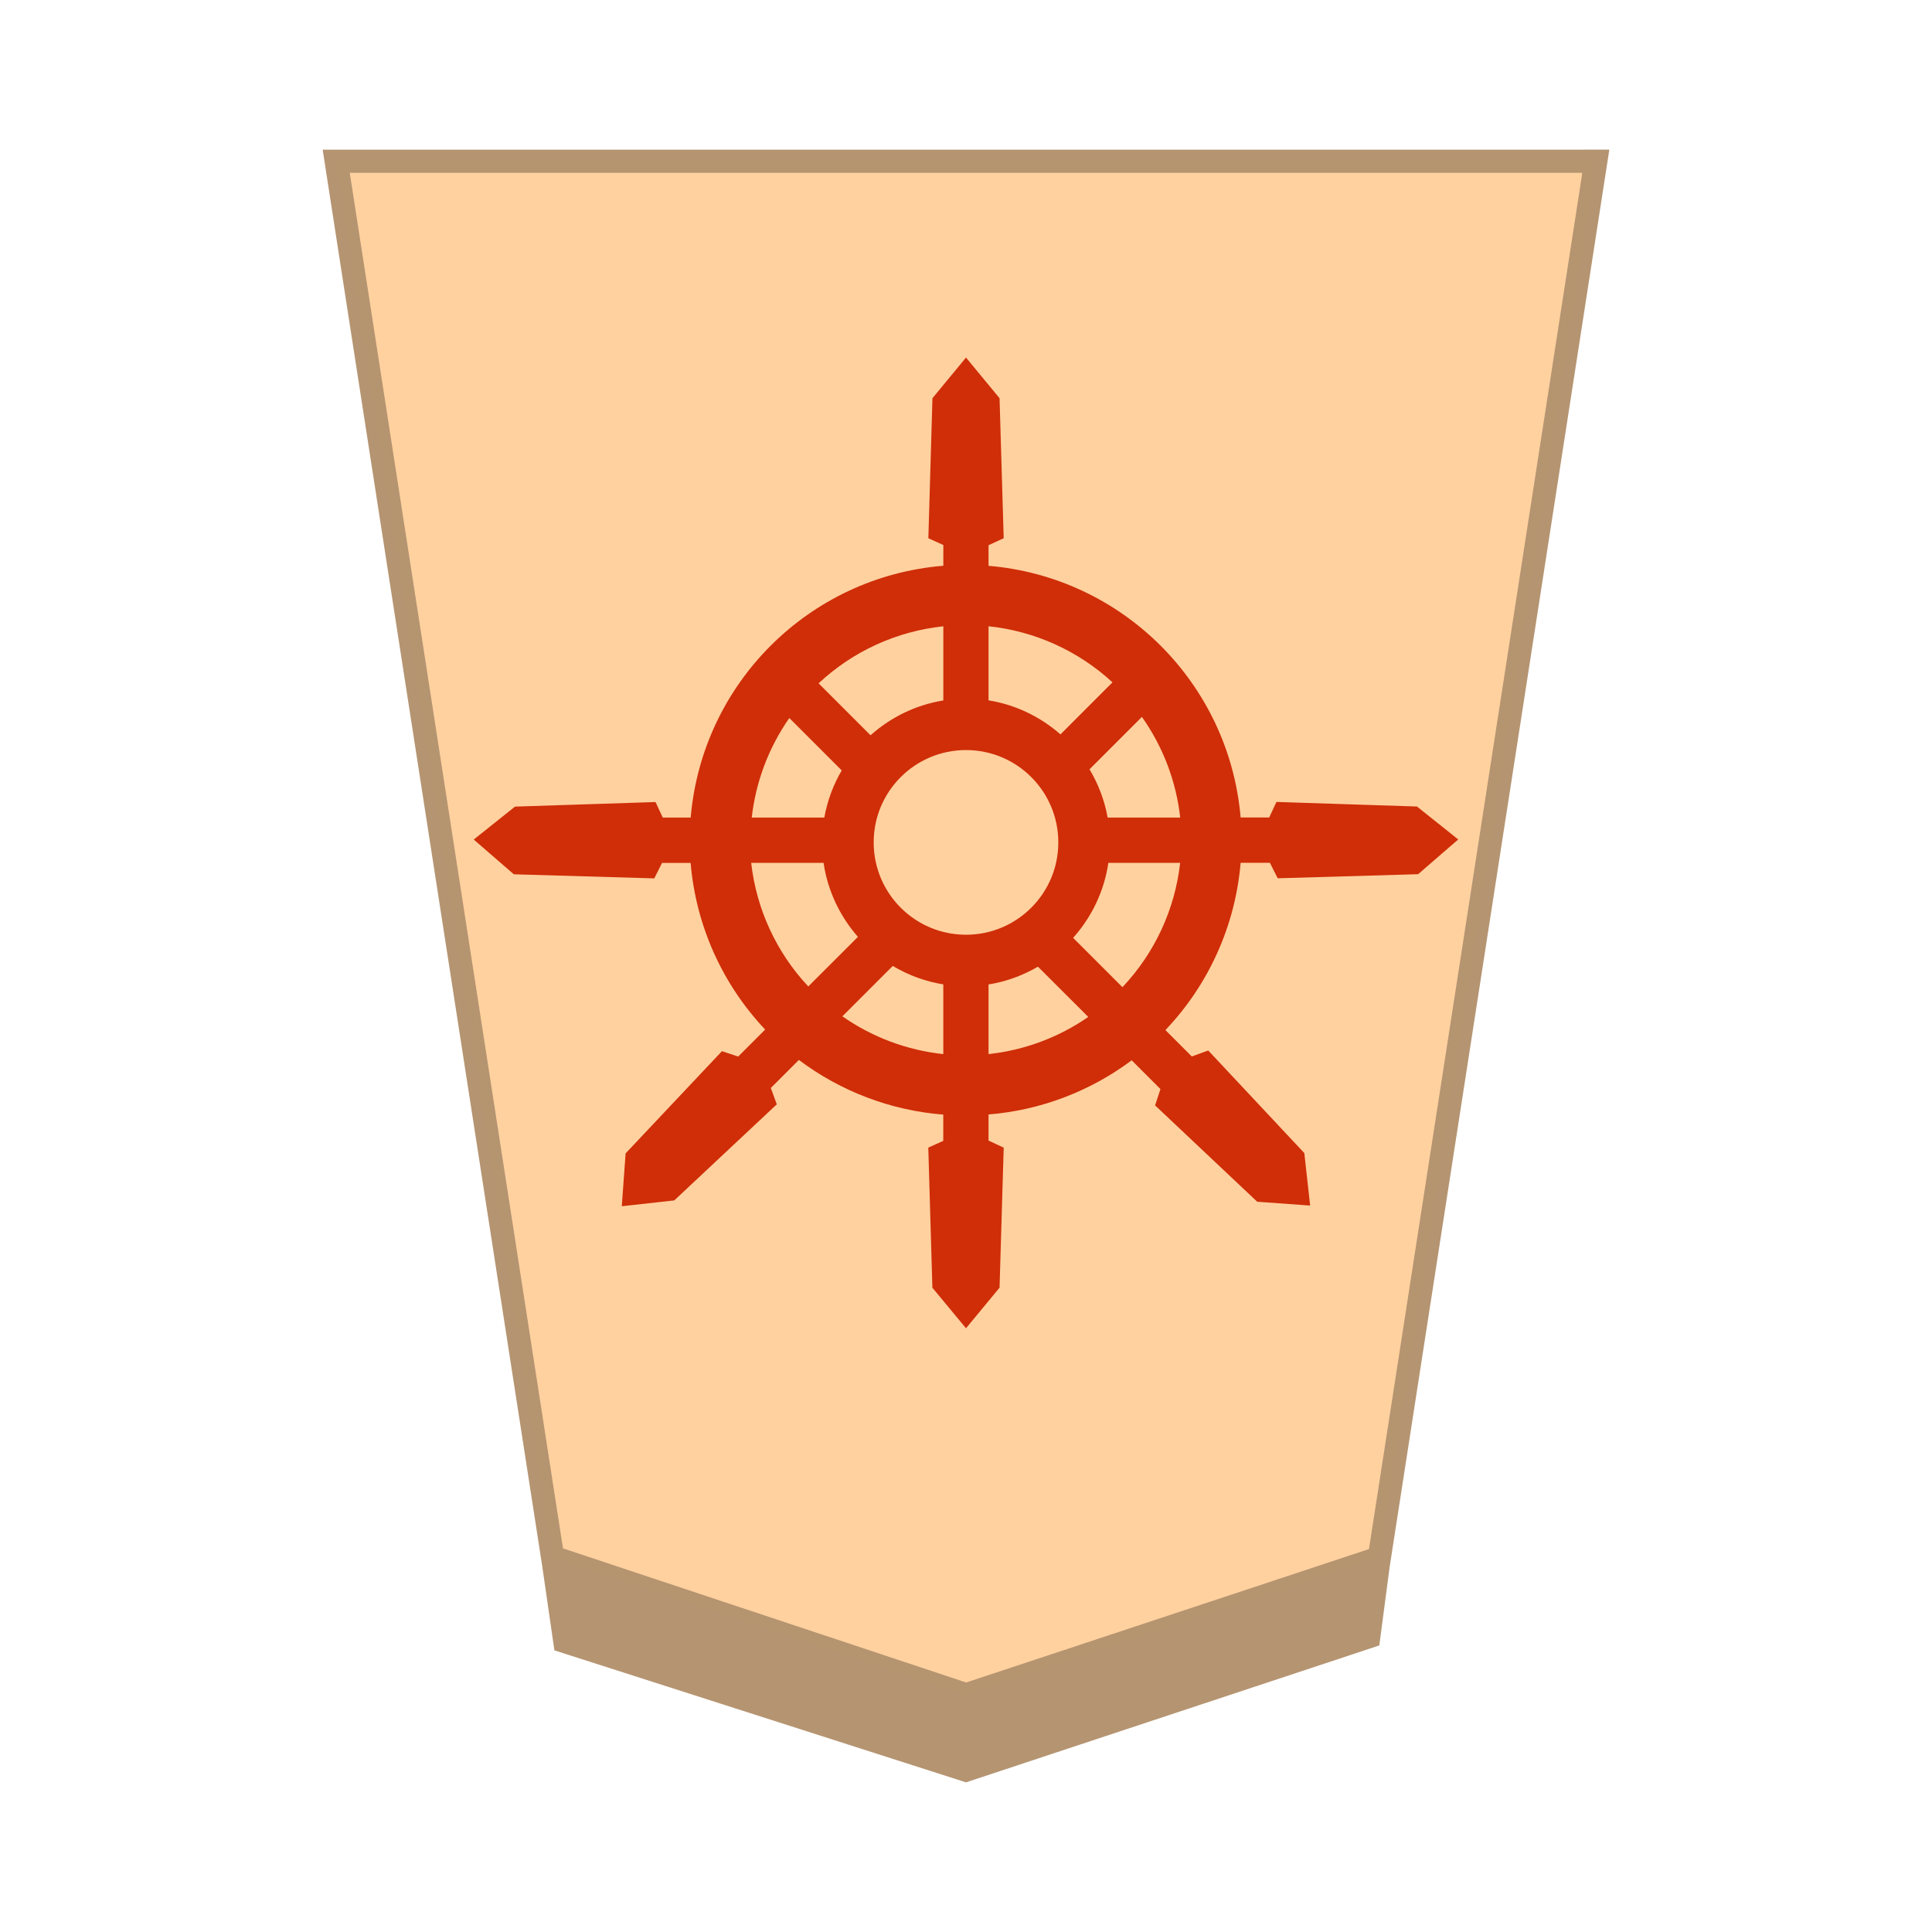
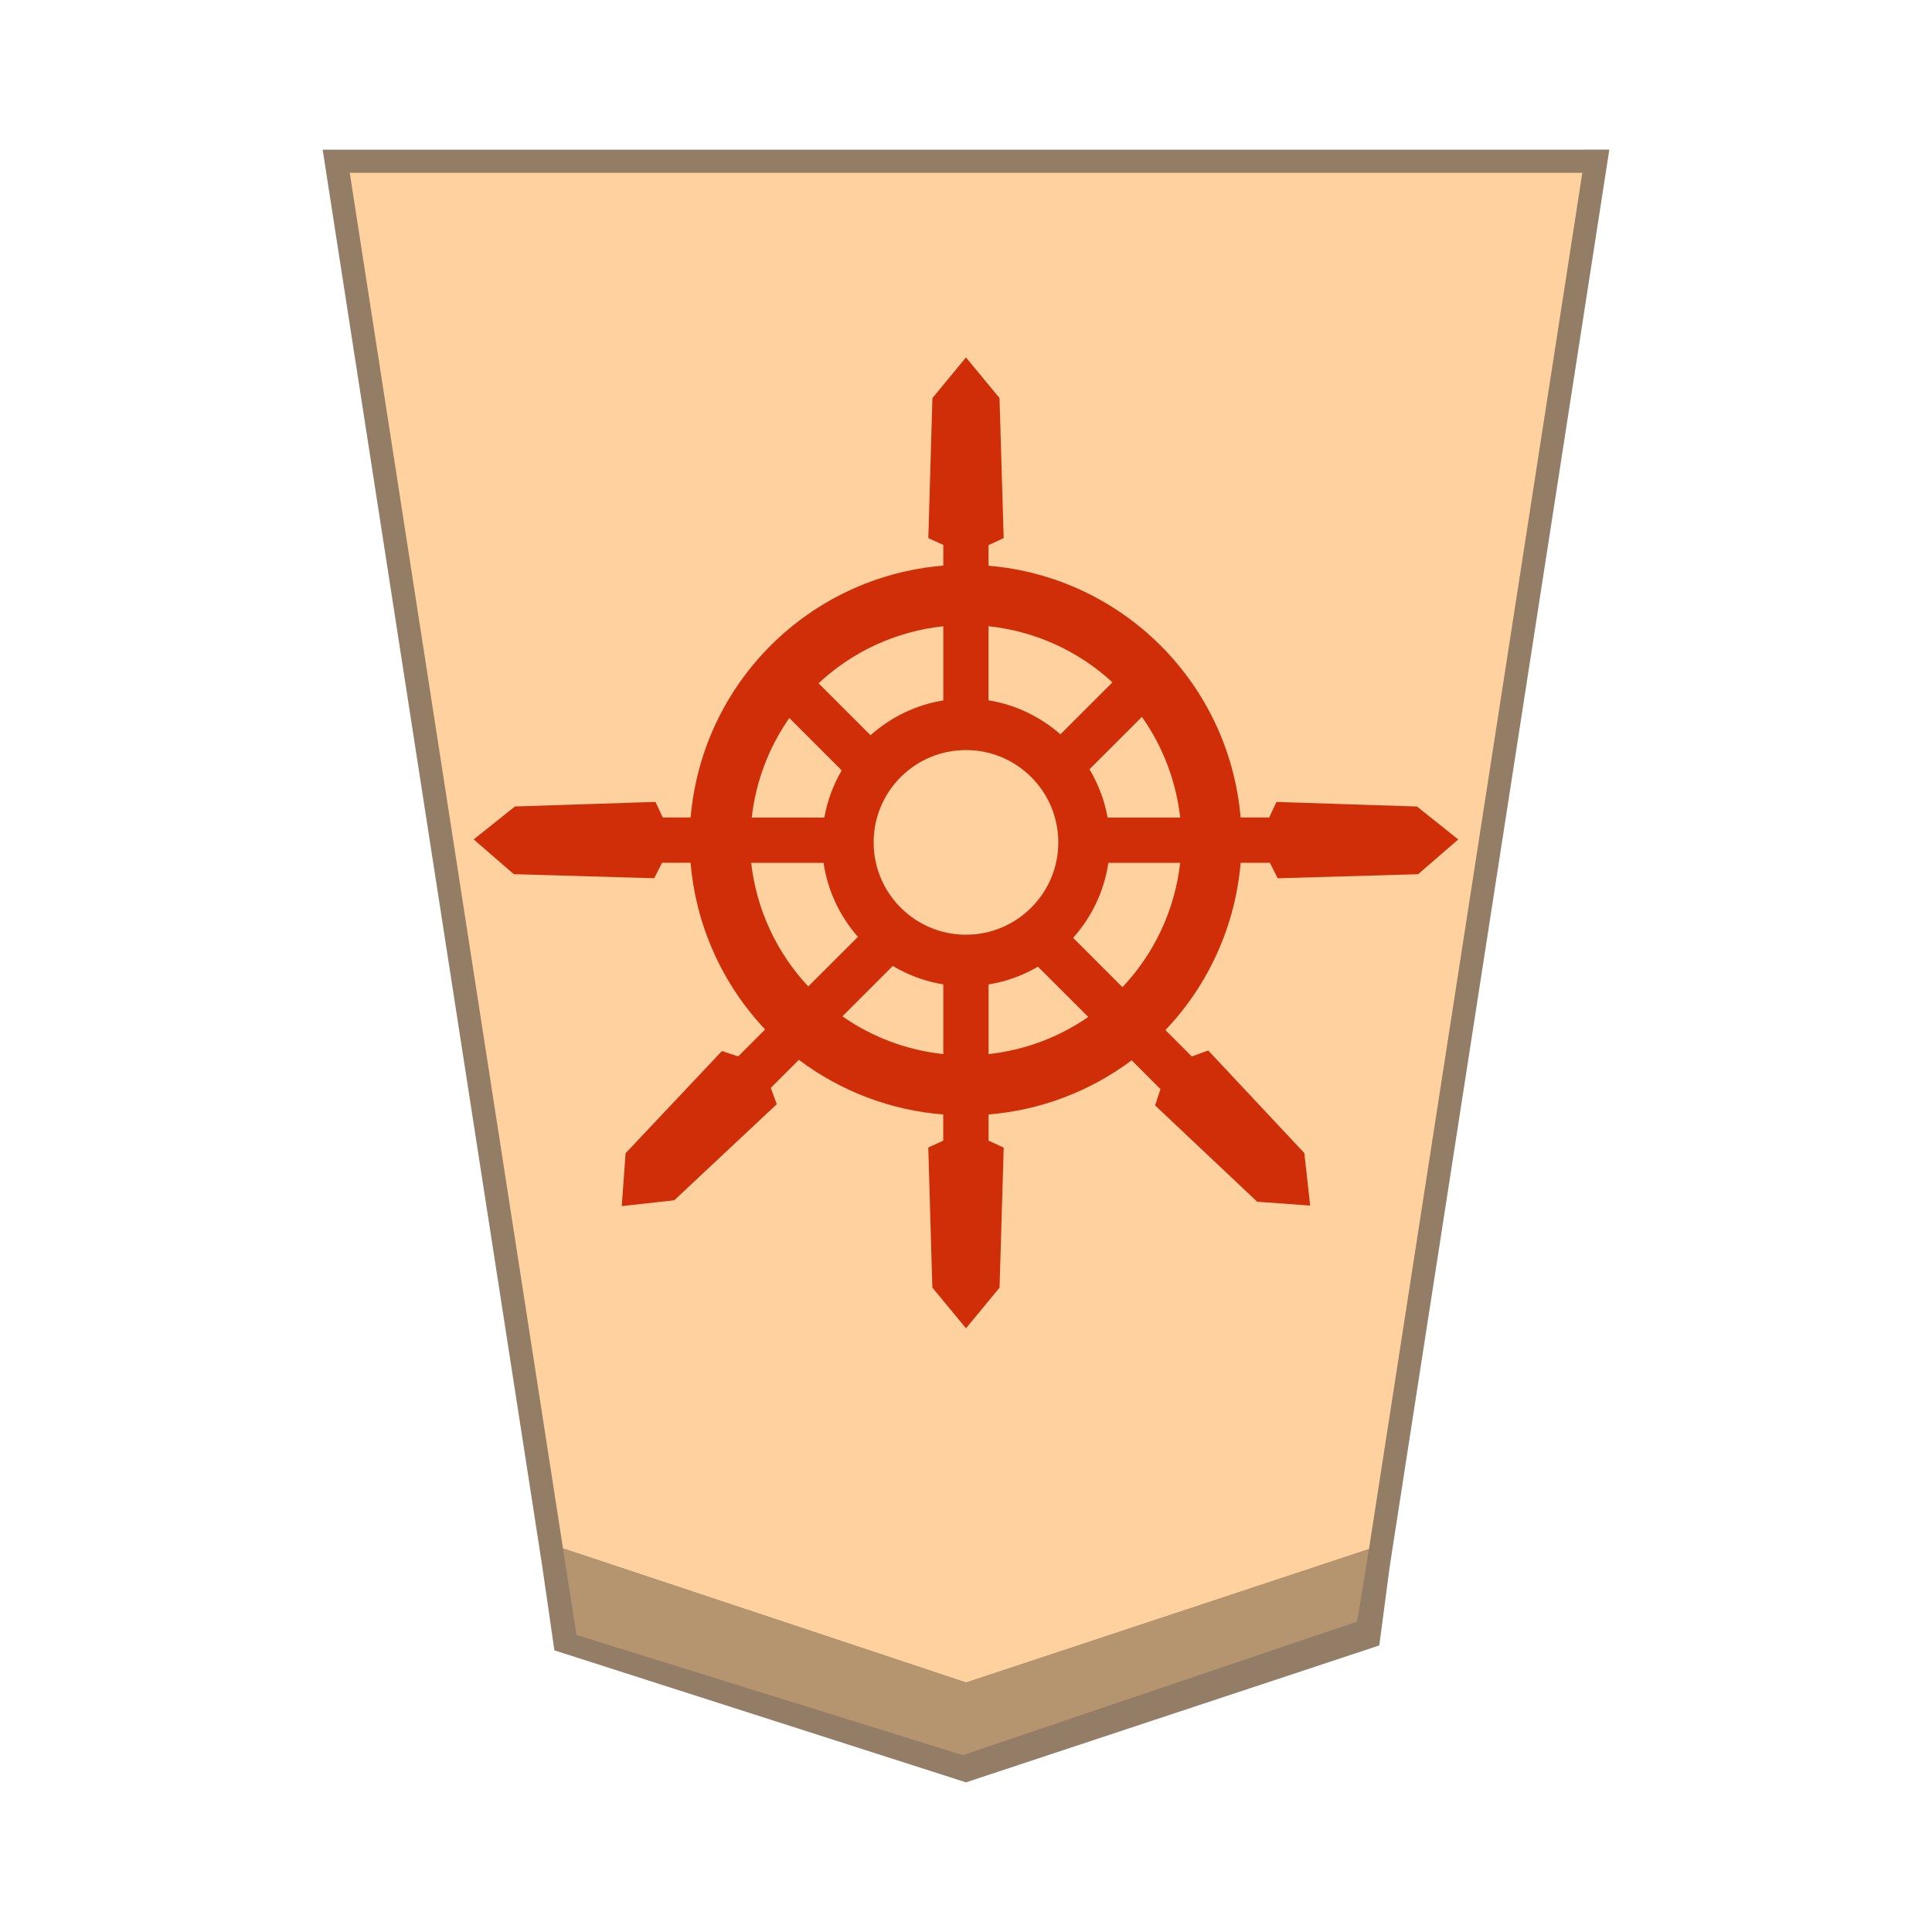
<svg xmlns="http://www.w3.org/2000/svg" viewBox="0 0 60 60" version="1.1" id="svg10" xml:space="preserve">
  <defs id="defs2" />
  <g opacity=".99" id="g10">
    <g id="path2" transform="matrix(0.72,0,0,0.72,-349.32,-134.7283)">
      <path style="color:#000000;fill:#ffd19e;-inkscape-stroke:none" d="m 526.836,260.22 17.826,-5.904 9.338,-60.237 h -54.33 l 9.332,60.208 z" id="path1" />
-       <path id="path4" style="color:#000000;fill:#b3926f;fill-opacity:0.992;-inkscape-stroke:none" d="m 499.084,193.578 9.469,61.087 0.527,3.643 17.754,5.693 17.826,-5.905 0.449,-3.402 9.473,-61.117 z m 1.169,0.999 h 53.164 l -9.202,59.362 -17.376,5.755 -17.389,-5.785 z" />
+       <path id="path4" style="color:#000000;fill:#927b64;fill-opacity:0.992;-inkscape-stroke:none" d="m 499.084,193.578 9.469,61.087 0.527,3.643 17.754,5.693 17.826,-5.905 0.449,-3.402 9.473,-61.117 z m 1.169,0.999 h 53.164 l -9.202,59.362 -17.376,5.755 -17.389,-5.785 z" />
+       <path style="fill:#b4936f;fill-opacity:0.992;stroke:none;stroke-width:1.389px;stroke-linecap:butt;stroke-linejoin:miter;stroke-opacity:1" d="m 509.449,253.91 0.584,3.733 16.662,5.185 17.008,-5.761 0.512,-3.127 -17.376,5.755 -17.389,-5.785" id="path3" />
    </g>
-     <path id="path14-5" style="color:#000000;fill:#ce2b06;fill-opacity:0.992;stroke-width:0.157;-inkscape-stroke:none" d="m 30,41.251 0.119,-0.144 0.923,-1.117 0.129,-4.349 -0.471,-0.219 v -0.811 a 8.58,8.58 0 0 0 4.445,-1.682 l 0.894,0.894 -0.167,0.506 3.172,2.992 1.644,0.119 -0.181,-1.63 -2.984,-3.186 -0.511,0.185 -0.819,-0.819 a 8.58,8.58 0 0 0 2.336,-5.195 h 0.909 l 0.242,0.481 4.361,-0.127 1.246,-1.079 -1.282,-1.023 -4.364,-0.142 -0.225,0.483 H 38.529 A 8.58,8.58 0 0 0 30.7,17.572 V 16.932 L 31.171,16.715 31.042,12.366 30,11.104 l -1.042,1.263 -0.127,4.349 0.465,0.21 v 0.644 a 8.58,8.58 0 0 0 -7.846,7.821 h -0.406 -0.461 l -0.225,-0.483 -4.364,0.142 -1.282,1.023 1.246,1.079 4.361,0.127 0.242,-0.481 h 0.481 0.406 a 8.58,8.58 0 0 0 2.315,5.176 l -0.838,0.838 -0.504,-0.167 -2.992,3.174 -0.119,1.642 1.63,-0.181 3.184,-2.984 -0.185,-0.508 0.871,-0.871 a 8.58,8.58 0 0 0 4.484,1.698 v 0.815 l -0.465,0.21 0.127,4.351 z m 0.7,-8.515 v -2.163 c 0.55,-0.088 1.068,-0.28 1.534,-0.552 l 1.563,1.561 a 6.709,6.709 0 0 1 -3.097,1.154 z m -1.405,0 a 6.709,6.709 0 0 1 -3.134,-1.173 l 1.565,-1.565 c 0.474,0.284 1.006,0.482 1.569,0.573 z m 5.564,-2.078 -1.532,-1.532 c 0.573,-0.641 0.965,-1.446 1.094,-2.33 h 2.23 a 6.709,6.709 0 0 1 -1.792,3.861 z m -9.757,-0.023 a 6.709,6.709 0 0 1 -1.773,-3.838 h 2.248 c 0.127,0.87 0.509,1.663 1.067,2.298 z M 30,29.029 A 2.867,2.867 0 0 1 27.133,26.161 2.867,2.867 0 0 1 30,23.294 2.867,2.867 0 0 1 32.867,26.161 2.867,2.867 0 0 1 30,29.029 Z m 6.654,-3.638 h -2.255 c -0.096,-0.538 -0.291,-1.045 -0.563,-1.5 l 1.627,-1.627 a 6.709,6.709 0 0 1 1.19,3.128 z m -11.053,0 h -2.255 a 6.709,6.709 0 0 1 1.167,-3.092 l 1.627,1.627 c -0.261,0.446 -0.447,0.941 -0.54,1.465 z m 1.434,-2.557 -1.613,-1.613 a 6.709,6.709 0 0 1 3.874,-1.771 v 2.303 c -0.857,0.139 -1.637,0.524 -2.261,1.082 z m 5.899,-0.027 C 32.314,22.263 31.545,21.886 30.7,21.75 v -2.301 a 6.709,6.709 0 0 1 3.849,1.742 z" />
+     <path id="path14-5" style="color:#000000;fill:#ce2b06;fill-opacity:0.992;stroke-width:0.157;-inkscape-stroke:none" d="m 30,41.251 0.119,-0.144 0.923,-1.117 0.129,-4.349 -0.471,-0.219 v -0.811 a 8.58,8.58 0 0 0 4.445,-1.682 l 0.894,0.894 -0.167,0.506 3.172,2.992 1.644,0.119 -0.181,-1.63 -2.984,-3.186 -0.511,0.185 -0.819,-0.819 a 8.58,8.58 0 0 0 2.336,-5.195 h 0.909 l 0.242,0.481 4.361,-0.127 1.246,-1.079 -1.282,-1.023 -4.364,-0.142 -0.225,0.483 h -0.888 a 8.58,8.58 0 0 0 -7.829,-7.819 v -0.64 l 0.471,-0.217 -0.129,-4.349 -1.042,-1.263 -1.042,1.263 -0.127,4.349 0.465,0.21 v 0.644 a 8.58,8.58 0 0 0 -7.846,7.821 h -0.406 -0.461 l -0.225,-0.483 -4.364,0.142 -1.282,1.023 1.246,1.079 4.361,0.127 0.242,-0.481 h 0.481 0.406 a 8.58,8.58 0 0 0 2.315,5.176 l -0.838,0.838 -0.504,-0.167 -2.992,3.174 -0.119,1.642 1.63,-0.181 3.184,-2.984 -0.185,-0.508 0.871,-0.871 a 8.58,8.58 0 0 0 4.484,1.698 v 0.815 l -0.465,0.21 0.127,4.351 z m 0.7,-8.515 v -2.163 c 0.55,-0.088 1.068,-0.28 1.534,-0.552 l 1.563,1.561 a 6.709,6.709 0 0 1 -3.097,1.154 z m -1.405,0 a 6.709,6.709 0 0 1 -3.134,-1.173 l 1.565,-1.565 c 0.474,0.284 1.006,0.482 1.569,0.573 z m 5.564,-2.078 -1.532,-1.532 c 0.573,-0.641 0.965,-1.446 1.094,-2.33 h 2.23 a 6.709,6.709 0 0 1 -1.792,3.861 z m -9.757,-0.023 a 6.709,6.709 0 0 1 -1.773,-3.838 h 2.248 c 0.127,0.87 0.509,1.663 1.067,2.298 z m 4.897,-1.607 a 2.867,2.867 0 0 1 -2.867,-2.867 2.867,2.867 0 0 1 2.867,-2.867 2.867,2.867 0 0 1 2.867,2.867 2.867,2.867 0 0 1 -2.867,2.867 z m 6.654,-3.638 h -2.255 c -0.096,-0.538 -0.291,-1.045 -0.563,-1.5 l 1.627,-1.627 a 6.709,6.709 0 0 1 1.19,3.128 z m -11.053,0 H 23.346 A 6.709,6.709 0 0 1 24.513,22.298 l 1.627,1.627 c -0.261,0.446 -0.447,0.941 -0.54,1.465 z m 1.434,-2.557 -1.613,-1.613 a 6.709,6.709 0 0 1 3.874,-1.771 v 2.303 c -0.857,0.139 -1.637,0.524 -2.261,1.082 z m 5.899,-0.027 c -0.62,-0.544 -1.389,-0.921 -2.234,-1.057 v -2.301 a 6.709,6.709 0 0 1 3.849,1.742 z" />
  </g>
</svg>
